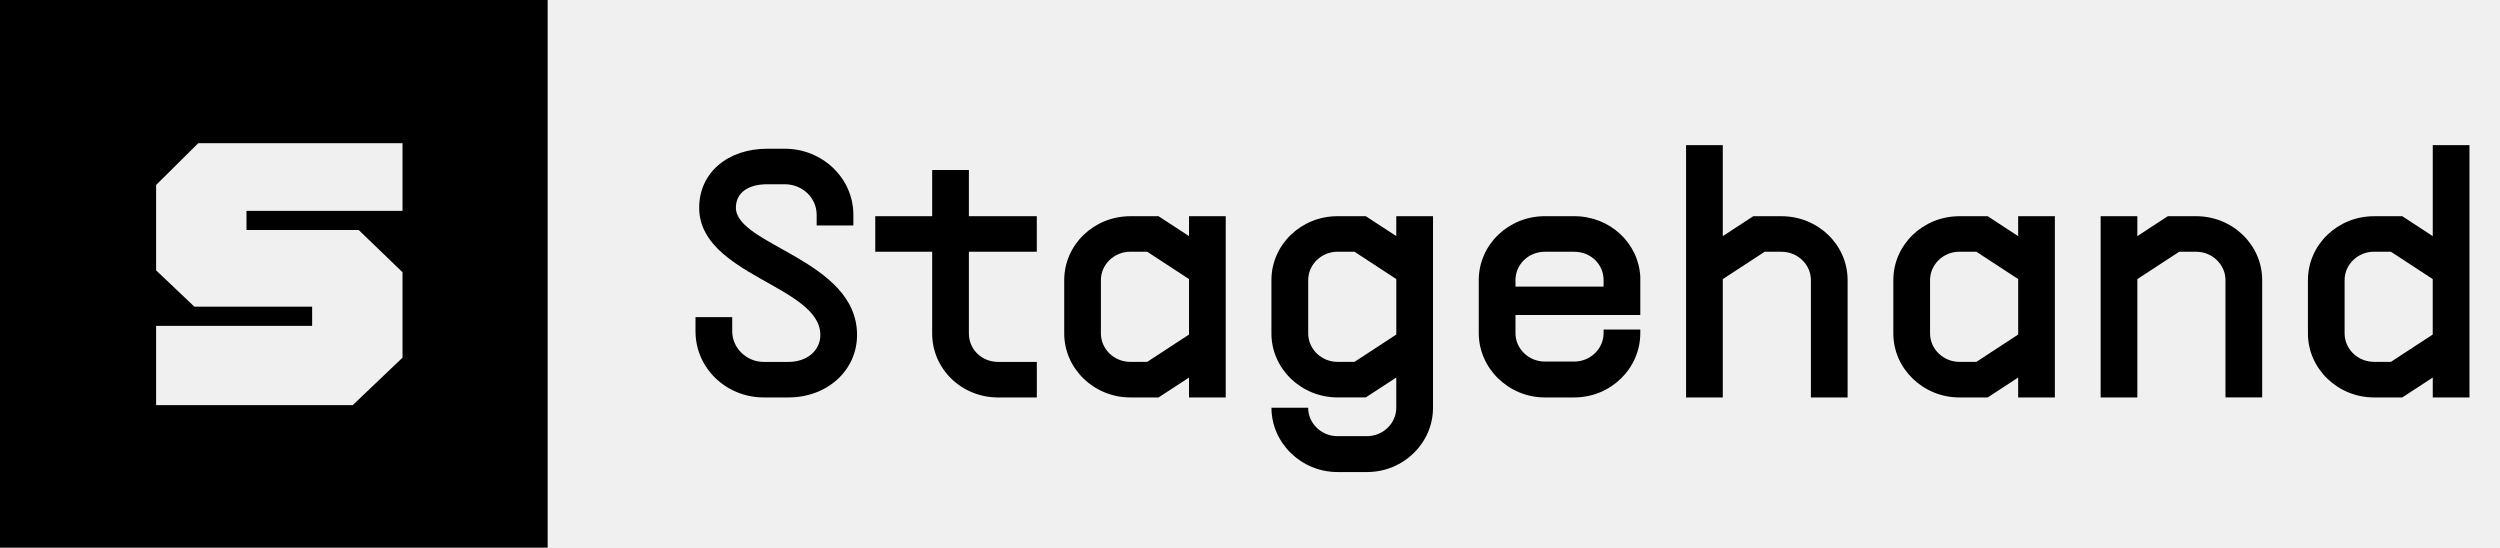
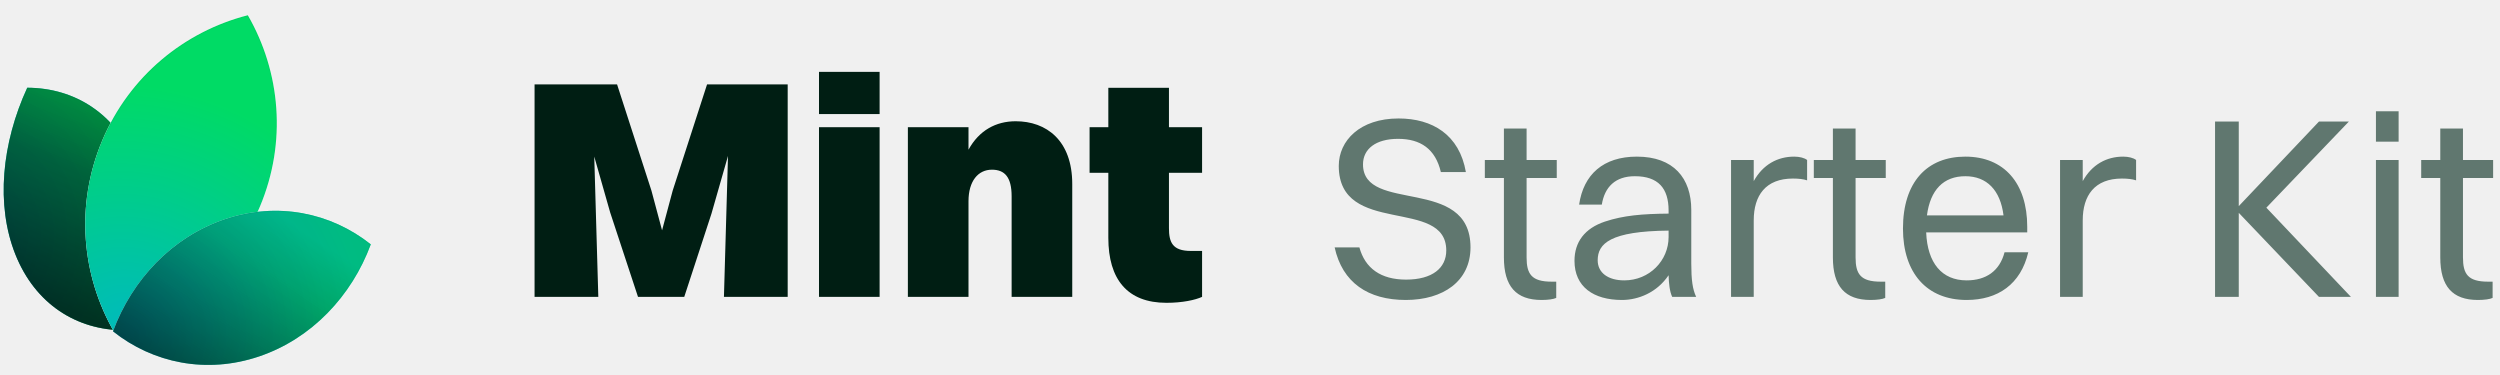
- <svg xmlns="http://www.w3.org/2000/svg" width="913" height="200" viewBox="0 0 913 200" fill="none">
-   <path fill-rule="evenodd" clip-rule="evenodd" d="M200 200H0V0H200V200ZM57.011 67.547V98.735L70.993 112H113.995V119H57.011V147.945H128.824L147.003 130.618V99.43L130.999 84H90.018V77H147.003V52.3L72.392 52.299L57.011 67.547Z" fill="black" />
-   <path d="M254 115.819H267.406V121.008C267.406 127.105 272.635 132.173 278.934 132.173H287.918C294.752 132.173 299.588 128.024 299.588 122.31C299.588 104.402 255.343 100.506 255.343 75.855C255.343 63.135 265.669 54.312 280.277 54.312H286.576C300.385 54.312 311.651 65.083 311.651 78.449V82.345H298.245V78.449C298.245 72.22 293.016 67.284 286.576 67.284H280.277C273.039 67.284 268.748 70.524 268.748 75.844C268.748 89.603 312.993 94.923 312.993 122.3C312.993 135.282 302.132 145.145 287.918 145.145H278.934C265.124 145.145 254 134.373 254 121.008V115.819Z" fill="black" />
-   <path d="M378.64 91.935H353.837V121.785C353.837 127.63 358.531 132.173 364.568 132.173H378.65V145.155H364.568C351.162 145.155 340.431 134.767 340.431 121.795V91.945H319.646V78.964H340.431V62.095H353.837V78.964H378.64V91.945V91.935Z" fill="black" />
-   <path d="M434.231 78.953H447.636V145.144H434.231V137.876L423.106 145.144H412.789C399.515 145.144 388.653 134.636 388.653 121.785V102.323C388.653 89.341 399.515 78.963 412.789 78.963H423.106L434.231 86.232V78.953ZM418.947 132.163L434.231 122.169V101.919L418.947 91.925H412.779C406.884 91.925 402.049 96.599 402.049 102.302V121.765C402.049 127.479 406.874 132.153 412.779 132.153H418.947V132.163Z" fill="black" />
-   <path d="M523.336 78.953V148.9C523.336 161.75 512.616 172.39 499.2 172.39H488.469C475.195 172.39 464.333 161.75 464.333 148.9H477.739C477.739 154.613 482.564 159.287 488.459 159.287H499.19C505.095 159.287 509.921 154.613 509.921 148.9V137.866L498.786 145.134H488.459C475.185 145.134 464.323 134.626 464.323 121.775V102.313C464.323 89.331 475.185 78.953 488.459 78.953H498.786L509.921 86.222V78.953H523.336ZM494.647 132.163L509.931 122.169V101.919L494.647 91.925H488.479C482.584 91.925 477.759 96.599 477.759 102.302V121.765C477.759 127.479 482.584 132.153 488.479 132.153H494.647V132.163Z" fill="black" />
-   <path d="M599.037 101.02V115.032H553.45V121.654C553.45 127.368 558.275 132.041 564.18 132.041H574.901C580.806 132.041 585.632 127.368 585.632 121.654V120.352H599.037V121.654C599.037 134.505 588.307 145.144 574.901 145.144H564.18C550.906 145.144 540.044 134.505 540.044 121.654V102.313C540.044 89.331 550.906 78.953 564.18 78.953H574.901C587.913 78.953 598.361 88.685 599.037 101.02ZM585.632 104.655V102.323C585.632 96.478 580.938 91.945 574.901 91.945H564.18C558.144 91.945 553.45 96.619 553.45 102.323V104.655H585.632Z" fill="black" />
-   <path d="M650.611 78.964C663.886 78.964 674.747 89.341 674.747 102.323V145.144H661.342V102.323C661.342 96.609 656.516 91.945 650.611 91.945H644.443L629.16 101.939V145.155H615.754V53.01H629.16V86.232L640.284 78.964H650.611Z" fill="black" />
-   <path d="M737.032 78.953H750.437V145.144H737.032V137.876L725.907 145.144H715.58C702.306 145.144 691.444 134.636 691.444 121.785V102.323C691.444 89.341 702.306 78.963 715.58 78.963H725.907L737.032 86.232V78.953ZM721.758 132.163L737.042 122.169V101.919L721.758 91.925H715.59C709.685 91.925 704.86 96.599 704.86 102.302V121.765C704.86 127.479 709.685 132.153 715.59 132.153H721.758V132.163Z" fill="black" />
-   <path d="M802.011 78.953C815.286 78.953 826.148 89.341 826.148 102.313V145.134H812.742V102.313C812.742 96.599 807.917 91.935 802.011 91.935H795.843L780.56 101.929V145.144H767.154V78.953H780.56V86.222L791.684 78.953H802.011Z" fill="black" />
-   <path d="M888.442 53H901.848V145.144H888.442V137.876L877.318 145.144H866.991C853.717 145.144 842.855 134.636 842.855 121.785V102.323C842.855 89.341 853.717 78.964 866.991 78.964H877.318L888.442 86.232V53ZM873.149 132.163L888.432 122.169V101.919L873.149 91.925H866.981C861.076 91.925 856.25 96.599 856.25 102.303V121.765C856.25 127.479 861.076 132.142 866.981 132.142H873.149V132.163Z" fill="black" />
+ <svg xmlns="http://www.w3.org/2000/svg" width="160" height="24" viewBox="0 0 160 24" fill="none">
+   <path d="M7.953 21.139C4.896 21.13 2.255 19.458 0.987 16.29C-0.28 13.121 0.109 9.163 1.744 5.615C4.801 5.624 7.442 7.296 8.71 10.465C9.977 13.633 9.588 17.591 7.953 21.139Z" fill="white" />
+   <path d="M7.953 21.139C4.896 21.13 2.255 19.458 0.987 16.29C-0.28 13.121 0.109 9.163 1.744 5.615C4.801 5.624 7.442 7.296 8.71 10.465C9.977 13.633 9.588 17.591 7.953 21.139Z" fill="url(#paint0_radial_115_86)" />
+   <path d="M7.953 21.139C4.896 21.13 2.255 19.458 0.987 16.29C-0.28 13.121 0.109 9.163 1.744 5.615C4.801 5.624 7.442 7.296 8.71 10.465C9.977 13.633 9.588 17.591 7.953 21.139Z" fill="black" fill-opacity="0.5" style="mix-blend-mode:hard-light" />
+   <path d="M7.953 21.139C4.896 21.13 2.255 19.458 0.987 16.29C-0.28 13.121 0.109 9.163 1.744 5.615C4.801 5.624 7.442 7.296 8.71 10.465C9.977 13.633 9.588 17.591 7.953 21.139Z" fill="url(#paint1_linear_115_86)" fill-opacity="0.5" style="mix-blend-mode:hard-light" />
+   <path d="M7.935 21.111C4.897 21.096 2.274 19.431 1.013 16.279C-0.248 13.124 0.136 9.182 1.762 5.643C4.8 5.659 7.423 7.324 8.684 10.476C9.945 13.63 9.561 17.572 7.935 21.111Z" stroke="url(#paint2_linear_115_86)" stroke-opacity="0.05" stroke-width="0.056" />
+   <path d="M7.31 21.257C11.354 20.221 14.884 17.375 16.628 13.236C18.373 9.097 17.945 4.587 15.86 0.976C11.816 2.012 8.287 4.858 6.542 8.998C4.797 13.137 5.225 17.646 7.31 21.257Z" fill="white" />
+   <path d="M7.31 21.257C11.354 20.221 14.884 17.375 16.628 13.236C18.373 9.097 17.945 4.587 15.86 0.976C11.816 2.012 8.287 4.858 6.542 8.998C4.797 13.137 5.225 17.646 7.31 21.257Z" fill="url(#paint3_radial_115_86)" />
+   <path d="M16.602 13.225C14.864 17.349 11.351 20.187 7.324 21.225C5.253 17.624 4.829 13.132 6.568 9.009C8.306 4.885 11.819 2.047 15.846 1.009C17.918 4.61 18.341 9.101 16.602 13.225Z" stroke="url(#paint4_linear_115_86)" stroke-opacity="0.05" stroke-width="0.056" />
+   <path d="M7.234 21.207C9.789 23.237 13.21 23.951 16.577 22.814C19.944 21.677 22.506 18.945 23.73 15.638C21.175 13.608 17.754 12.894 14.387 14.031C11.02 15.168 8.458 17.901 7.234 21.207Z" fill="white" />
+   <path d="M7.234 21.207C9.789 23.237 13.21 23.951 16.577 22.814C19.944 21.677 22.506 18.945 23.73 15.638C21.175 13.608 17.754 12.894 14.387 14.031C11.02 15.168 8.458 17.901 7.234 21.207Z" fill="url(#paint5_radial_115_86)" />
+   <path d="M7.234 21.207C9.789 23.237 13.21 23.951 16.577 22.814C19.944 21.677 22.506 18.945 23.73 15.638C21.175 13.608 17.754 12.894 14.387 14.031C11.02 15.168 8.458 17.901 7.234 21.207Z" fill="black" fill-opacity="0.2" style="mix-blend-mode:hard-light" />
+   <path d="M7.234 21.207C9.789 23.237 13.21 23.951 16.577 22.814C19.944 21.677 22.506 18.945 23.73 15.638C21.175 13.608 17.754 12.894 14.387 14.031C11.02 15.168 8.458 17.901 7.234 21.207Z" fill="url(#paint6_linear_115_86)" fill-opacity="0.5" style="mix-blend-mode:hard-light" />
+   <path d="M16.568 22.787C13.218 23.918 9.814 23.212 7.267 21.198C8.492 17.907 11.044 15.189 14.396 14.058C17.747 12.927 21.15 13.633 23.697 15.648C22.472 18.938 19.92 21.656 16.568 22.787Z" stroke="url(#paint7_linear_115_86)" stroke-opacity="0.05" stroke-width="0.056" />
+   <path d="M34.212 19V5.4H39.492L41.692 12.2L42.372 14.74L43.052 12.2L45.252 5.4H50.412V19H46.332L46.592 9.98L45.532 13.68L43.792 19H40.832L39.052 13.6L38.032 10.02L38.292 19H34.212ZM52.416 7.3V4.6H56.295V7.3H52.416ZM52.416 19V8.14H56.295V19H52.416ZM58.104 19V8.14H61.984V9.58C62.664 8.34 63.744 7.76 65.004 7.76C66.964 7.76 68.624 8.98 68.624 11.78V19H64.744V12.56C64.744 11.34 64.304 10.86 63.484 10.86C62.604 10.86 61.984 11.58 61.984 12.88V19H58.104ZM70.933 15.22V11.06H69.733V8.14H70.933V5.62H74.813V8.14H76.933V11.06H74.813V14.6C74.813 15.5 75.033 16.06 76.213 16.06H76.933V19C76.493 19.2 75.673 19.38 74.653 19.38C72.153 19.38 70.933 17.88 70.933 15.22Z" fill="#001E13" />
+   <path d="M87.232 10.519C87.232 13.687 94.112 11.229 94.112 15.832C94.112 17.994 92.364 19.198 89.971 19.198C87.562 19.198 85.912 18.093 85.417 15.832H87.001C87.364 17.169 88.371 17.895 89.987 17.895C91.671 17.895 92.561 17.152 92.561 16.03C92.561 12.598 85.681 15.155 85.681 10.618C85.681 9.001 87.034 7.582 89.509 7.582C91.671 7.582 93.403 8.621 93.816 11.014H92.215C91.868 9.529 90.912 8.886 89.476 8.886C88.057 8.886 87.232 9.529 87.232 10.519ZM96.25 16.476V11.393H95.029V10.239H96.25V8.226H97.702V10.239H99.632V11.393H97.702V16.476C97.702 17.532 98.015 18.026 99.302 18.026H99.599V19.066C99.434 19.148 99.071 19.198 98.659 19.198C97.025 19.198 96.25 18.323 96.25 16.476ZM102.516 13.093H101.064C101.345 11.162 102.615 10.024 104.76 10.024C107.103 10.024 108.242 11.393 108.242 13.44V16.888C108.242 17.895 108.324 18.521 108.555 19H107.021C106.856 18.654 106.806 18.142 106.79 17.614C106.047 18.72 104.859 19.198 103.803 19.198C101.988 19.198 100.767 18.357 100.767 16.69C100.767 15.486 101.427 14.611 102.714 14.182C103.902 13.786 105.107 13.687 106.79 13.671V13.473C106.79 12.053 106.13 11.278 104.628 11.278C103.374 11.278 102.698 11.971 102.516 13.093ZM102.252 16.657C102.252 17.465 102.929 17.944 103.952 17.944C105.569 17.944 106.79 16.674 106.79 15.172V14.759C103.061 14.793 102.252 15.585 102.252 16.657ZM110.787 19V10.239H112.239V11.591C112.833 10.519 113.774 10.024 114.83 10.024C115.176 10.024 115.49 10.107 115.655 10.239V11.542C115.407 11.46 115.094 11.427 114.747 11.427C112.998 11.427 112.239 12.515 112.239 14.1V19H110.787ZM117.305 16.476V11.393H116.084V10.239H117.305V8.226H118.757V10.239H120.688V11.393H118.757V16.476C118.757 17.532 119.071 18.026 120.358 18.026H120.655V19.066C120.49 19.148 120.127 19.198 119.714 19.198C118.081 19.198 117.305 18.323 117.305 16.476ZM129.809 16.145C129.33 18.192 127.862 19.198 125.865 19.198C123.324 19.198 121.79 17.482 121.79 14.627C121.79 11.658 123.324 10.024 125.783 10.024C128.258 10.024 129.743 11.723 129.743 14.512V14.875H123.275C123.357 16.838 124.281 17.944 125.865 17.944C127.103 17.944 127.977 17.35 128.291 16.145H129.809ZM125.783 11.278C124.38 11.278 123.539 12.152 123.324 13.786H128.225C128.027 12.169 127.152 11.278 125.783 11.278ZM131.843 19V10.239H133.295V11.591C133.889 10.519 134.829 10.024 135.885 10.024C136.232 10.024 136.545 10.107 136.71 10.239V11.542C136.463 11.46 136.149 11.427 135.803 11.427C134.054 11.427 133.295 12.515 133.295 14.1V19H131.843ZM141.763 19V7.78H143.281V13.192L148.413 7.78H150.327L145.047 13.291L150.459 19H148.413L143.281 13.621V19H141.763ZM152.06 9.067V7.12H153.512V9.067H152.06ZM152.06 19V10.239H153.512V19H152.06ZM156.178 16.476V11.393H154.957V10.239H156.178V8.226H157.63V10.239H159.56V11.393H157.63V16.476C157.63 17.532 157.943 18.026 159.23 18.026H159.527V19.066C159.362 19.148 158.999 19.198 158.587 19.198C156.953 19.198 156.178 18.323 156.178 16.476Z" fill="#002719" fill-opacity="0.6" />
+   <defs>
+     <radialGradient id="paint0_radial_115_86" cx="0" cy="0" r="1" gradientUnits="userSpaceOnUse" gradientTransform="translate(-3.00503 15.023) rotate(-10.029) scale(17.9572 17.784)">
+       <stop stop-color="#00B0BB" />
+       <stop offset="1" stop-color="#00DB65" />
+     </radialGradient>
+     <linearGradient id="paint1_linear_115_86" x1="7.39" y1="4.813" x2="1.63" y2="18.689" gradientUnits="userSpaceOnUse">
+       <stop stop-color="#18E299" />
+       <stop offset="1" />
+     </linearGradient>
+     <linearGradient id="paint2_linear_115_86" x1="7.948" y1="8.016" x2="1.761" y2="18.746" gradientUnits="userSpaceOnUse">
+       <stop />
+       <stop offset="1" stop-opacity="0" />
+     </linearGradient>
+     <radialGradient id="paint3_radial_115_86" cx="0" cy="0" r="1" gradientUnits="userSpaceOnUse" gradientTransform="translate(8.11404 20.8822) rotate(-75.7542) scale(21.6246 23.7772)">
+       <stop stop-color="#00BBBB" />
+       <stop offset="0.713" stop-color="#00DB65" />
+     </radialGradient>
+     <linearGradient id="paint4_linear_115_86" x1="7.602" y1="5.871" x2="15.556" y2="16.372" gradientUnits="userSpaceOnUse">
+       <stop />
+       <stop offset="1" stop-opacity="0" />
+     </linearGradient>
+     <radialGradient id="paint5_radial_115_86" cx="0" cy="0" r="1" gradientUnits="userSpaceOnUse" gradientTransform="translate(7.84537 21.5181) rotate(-20.3525) scale(18.5603 17.32)">
+       <stop stop-color="#00B0BB" />
+       <stop offset="1" stop-color="#00DB65" />
+     </radialGradient>
+     <linearGradient id="paint6_linear_115_86" x1="16.808" y1="13.007" x2="10.041" y2="22.994" gradientUnits="userSpaceOnUse">
+       <stop stop-color="#00B1BC" />
+       <stop offset="1" />
+     </linearGradient>
+     <linearGradient id="paint7_linear_115_86" x1="16.808" y1="13.007" x2="14.169" y2="23.841" gradientUnits="userSpaceOnUse">
+       <stop />
+       <stop offset="1" stop-opacity="0" />
+     </linearGradient>
+   </defs>
</svg>
